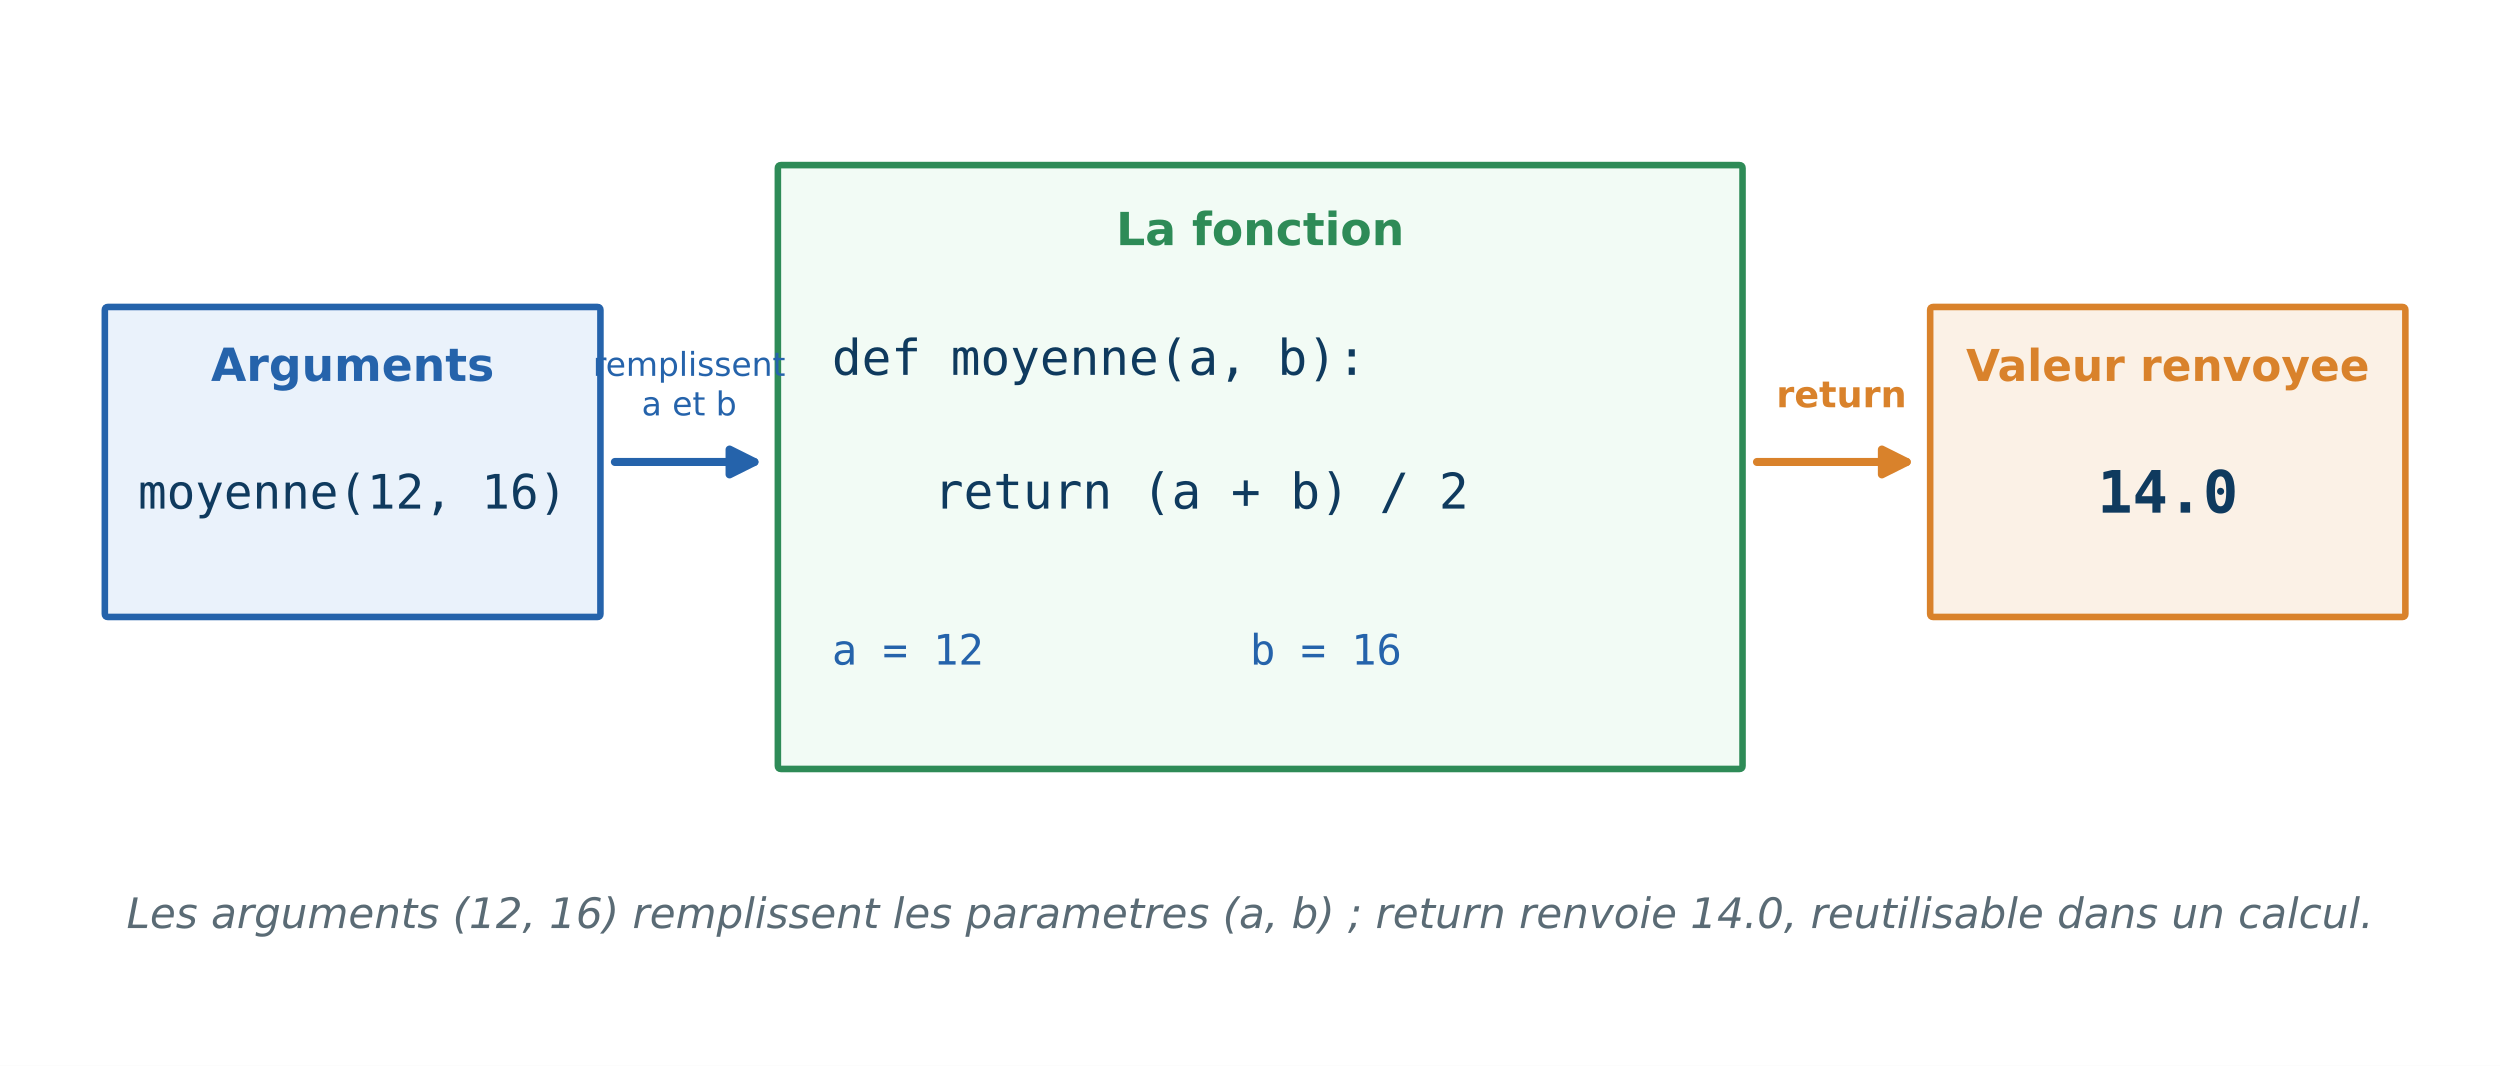
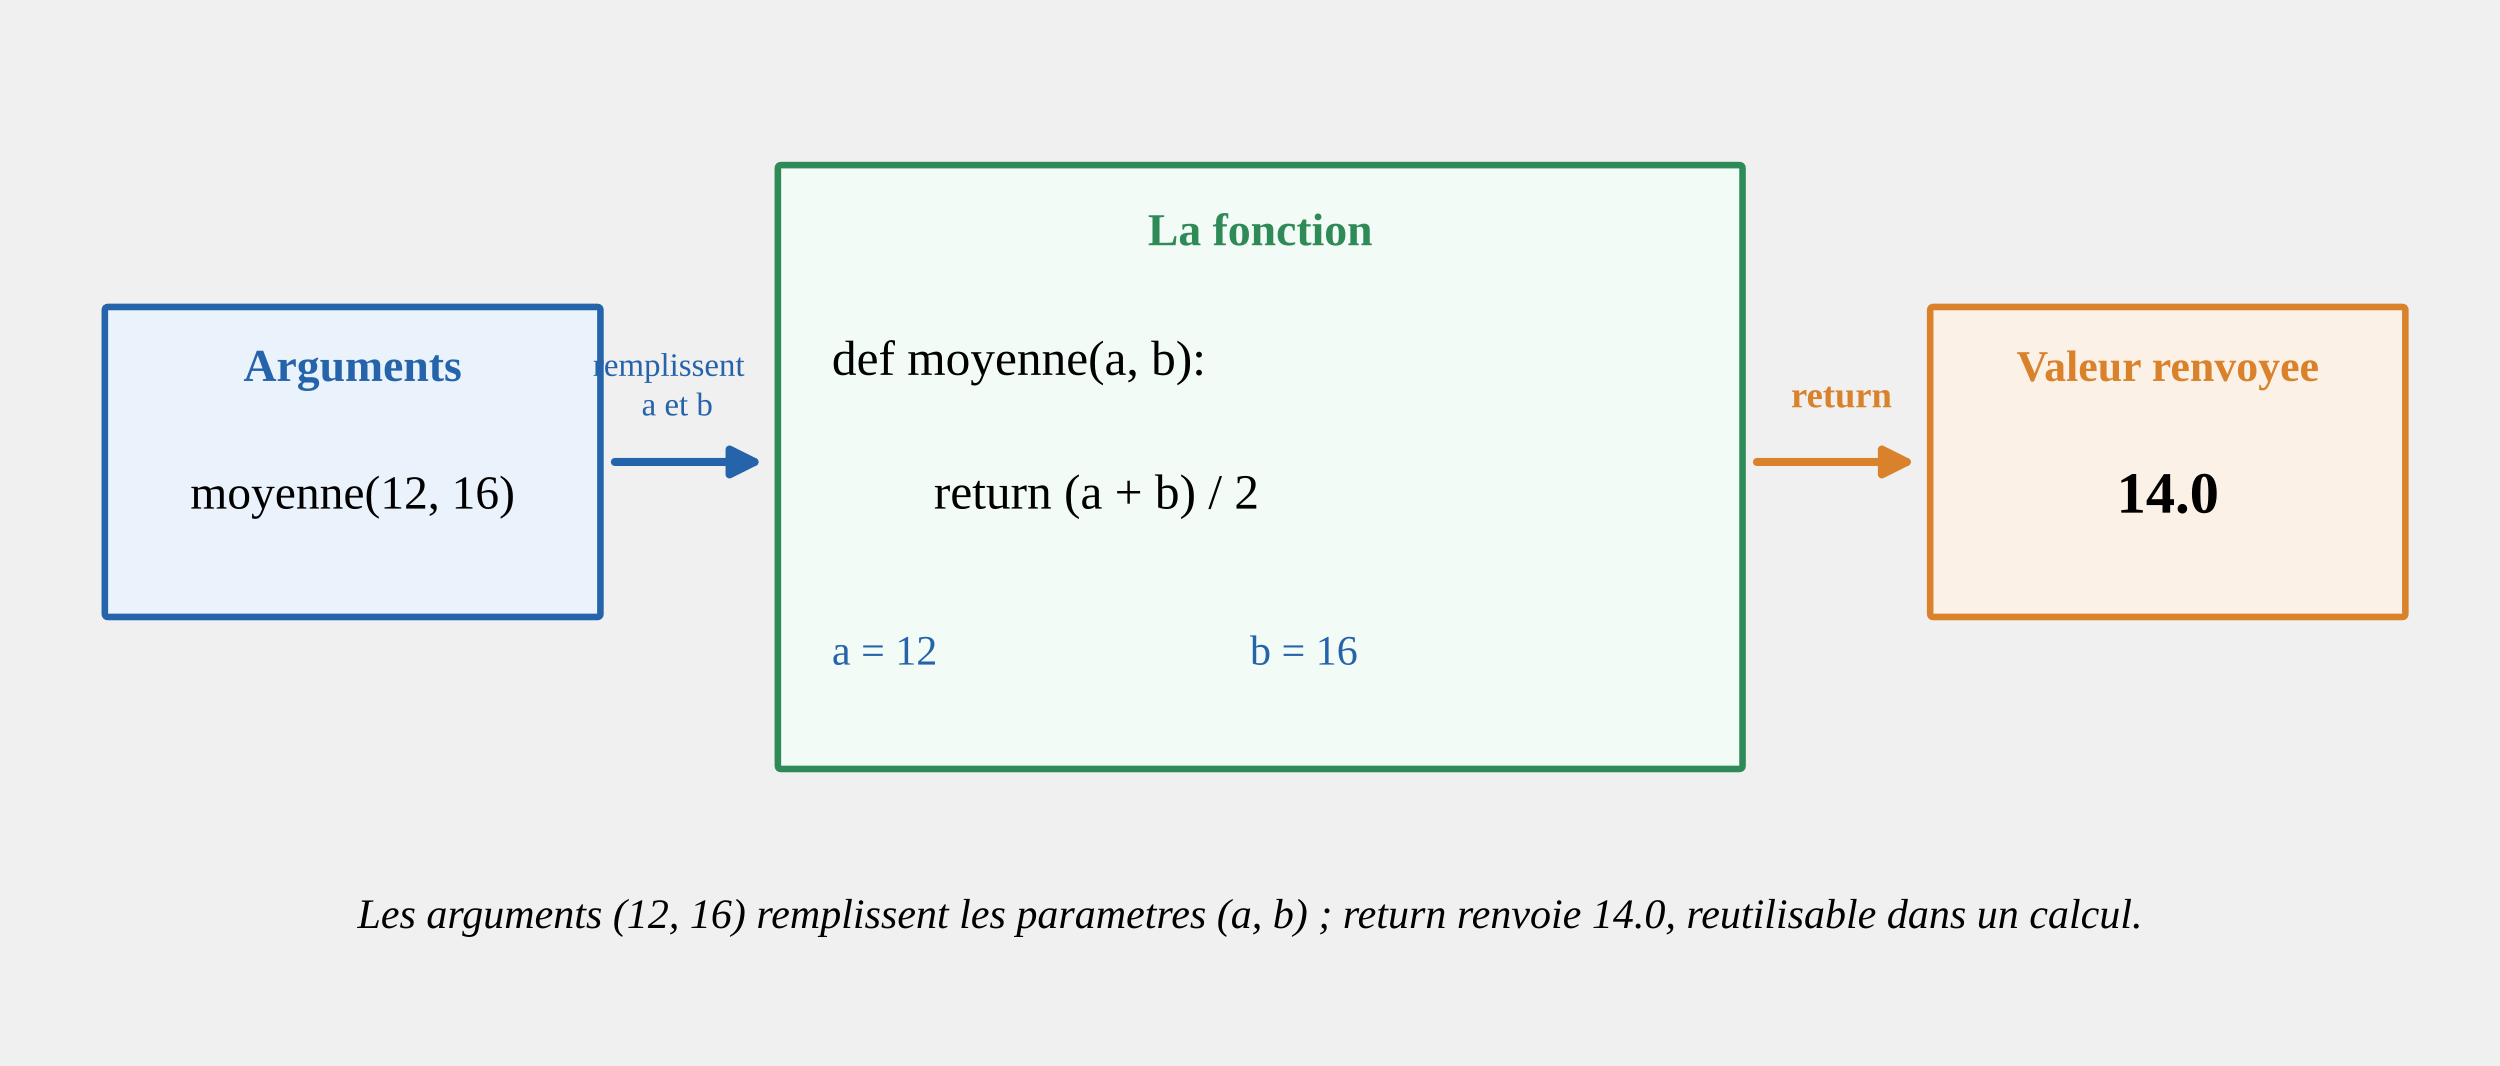
<svg xmlns="http://www.w3.org/2000/svg" width="684pt" height="291.6pt" viewBox="0 0 684 291.6" version="1.1">
  <defs>
    <style type="text/css">*{stroke-linejoin: round; stroke-linecap: butt}</style>
  </defs>
  <g id="figure_1">
    <g id="patch_1">
-       <path d="M 0 291.6  L 684 291.6  L 684 0  L 0 0  z " style="fill: #ffffff" />
+       <path d="M 0 291.6  L 684 291.6  L 684 0  L 0 0  z " style="fill: none" />
    </g>
    <g id="axes_1">
      <g id="patch_2">
        <path d="M 29.52 168.808  L 163.44 168.808  Q 164.277 168.808 164.277 167.976  L 164.277 84.816  Q 164.277 83.984 163.44 83.984  L 29.52 83.984  Q 28.683 83.984 28.683 84.816  L 28.683 167.976  Q 28.683 168.808 29.52 168.808  z " clip-path="url(#p0b4e0799a5)" style="fill: #eaf2fb; stroke: #2563ab; stroke-width: 1.8; stroke-linejoin: miter" />
      </g>
      <g id="patch_3">
        <path d="M 213.66 210.388  L 475.92 210.388  Q 476.757 210.388 476.757 209.556  L 476.757 46.008  Q 476.757 45.176 475.92 45.176  L 213.66 45.176  Q 212.823 45.176 212.823 46.008  L 212.823 209.556  Q 212.823 210.388 213.66 210.388  z " clip-path="url(#p0b4e0799a5)" style="fill: #f2fbf5; stroke: #2e8b57; stroke-width: 1.8; stroke-linejoin: miter" />
      </g>
      <g id="patch_4">
        <path d="M 528.93 168.808  L 657.27 168.808  Q 658.107 168.808 658.107 167.976  L 658.107 84.816  Q 658.107 83.984 657.27 83.984  L 528.93 83.984  Q 528.093 83.984 528.093 84.816  L 528.093 167.976  Q 528.093 168.808 528.93 168.808  z " clip-path="url(#p0b4e0799a5)" style="fill: #fbf1e6; stroke: #d9822b; stroke-width: 1.8; stroke-linejoin: miter" />
      </g>
      <g id="patch_5">
        <path d="M 168.233 126.396  Q 188.551 126.396 206.409 126.396  " clip-path="url(#p0b4e0799a5)" style="fill: none; stroke: #2563ab; stroke-width: 2.2; stroke-linecap: round" />
        <path d="M 199.609 122.996  L 206.409 126.396  L 199.609 129.796  z " clip-path="url(#p0b4e0799a5)" style="fill: #2563ab; stroke: #2563ab; stroke-width: 2.2; stroke-linecap: round" />
      </g>
      <g id="patch_6">
        <path d="M 480.71 126.396  Q 502.426 126.396 521.681 126.396  " clip-path="url(#p0b4e0799a5)" style="fill: none; stroke: #d9822b; stroke-width: 2.2; stroke-linecap: round" />
        <path d="M 514.881 122.996  L 521.681 126.396  L 514.881 129.796  z " clip-path="url(#p0b4e0799a5)" style="fill: #d9822b; stroke: #d9822b; stroke-width: 2.2; stroke-linecap: round" />
      </g>
      <g id="text_1">
-         <text style="font-weight: 700; font-size: 12.5px; font-family: 'DejaVu Sans'; text-anchor: middle; fill: #2563ab" x="96.48" y="104.22" transform="rotate(-0 96.48 104.22)">Arguments</text>
+         <text style="font-weight: 700; font-size: 12.5px; font-family: inherit; text-anchor: middle; fill: #2563ab" x="96.48" y="104.22" transform="rotate(-0 96.48 104.22)">Arguments</text>
      </g>
      <g id="text_2">
-         <text style="font-size: 13px; font-family: 'DejaVu Sans Mono', 'Bitstream Vera Sans Mono', 'Computer Modern Typewriter', 'Andale Mono', 'Nimbus Mono L', 'Courier New', 'Courier', 'Fixed', 'Terminal', monospace; text-anchor: middle; fill: #0f3a5e" x="96.48" y="139.147" transform="rotate(-0 96.48 139.1472)">moyenne(12, 16)</text>
+         <text style="font-size: 13px; font-family: inherit; text-anchor: middle; fill: currentColor" x="96.48" y="139.147" transform="rotate(-0 96.48 139.1472)">moyenne(12, 16)</text>
      </g>
      <g id="text_3">
-         <text style="font-weight: 700; font-size: 12.5px; font-family: 'DejaVu Sans'; text-anchor: middle; fill: #2e8b57" x="344.79" y="67.075" transform="rotate(-0 344.79 67.0752)">La fonction</text>
+         <text style="font-weight: 700; font-size: 12.5px; font-family: inherit; text-anchor: middle; fill: #2e8b57" x="344.79" y="67.075" transform="rotate(-0 344.79 67.0752)">La fonction</text>
      </g>
      <g id="text_4">
-         <text style="font-size: 13.5px; font-family: 'DejaVu Sans Mono', 'Bitstream Vera Sans Mono', 'Computer Modern Typewriter', 'Andale Mono', 'Nimbus Mono L', 'Courier New', 'Courier', 'Fixed', 'Terminal', monospace; text-anchor: start; fill: #0f3a5e" x="227.61" y="102.557" transform="rotate(-0 227.61 102.5568)">def moyenne(a, b):</text>
+         <text style="font-size: 13.5px; font-family: inherit; text-anchor: start; fill: currentColor" x="227.61" y="102.557" transform="rotate(-0 227.61 102.5568)">def moyenne(a, b):</text>
      </g>
      <g id="text_5">
-         <text style="font-size: 13.5px; font-family: 'DejaVu Sans Mono', 'Bitstream Vera Sans Mono', 'Computer Modern Typewriter', 'Andale Mono', 'Nimbus Mono L', 'Courier New', 'Courier', 'Fixed', 'Terminal', monospace; text-anchor: start; fill: #0f3a5e" x="255.51" y="139.147" transform="rotate(-0 255.51 139.1472)">return (a + b) / 2</text>
+         <text style="font-size: 13.5px; font-family: inherit; text-anchor: start; fill: currentColor" x="255.51" y="139.147" transform="rotate(-0 255.51 139.1472)">return (a + b) / 2</text>
      </g>
      <g id="text_6">
-         <text style="font-size: 11.5px; font-family: 'DejaVu Sans Mono', 'Bitstream Vera Sans Mono', 'Computer Modern Typewriter', 'Andale Mono', 'Nimbus Mono L', 'Courier New', 'Courier', 'Fixed', 'Terminal', monospace; text-anchor: start; fill: #2563ab" x="227.61" y="181.836" transform="rotate(-0 227.61 181.836)">a = 12</text>
+         <text style="font-size: 11.5px; font-family: inherit; text-anchor: start; fill: #2563ab" x="227.61" y="181.836" transform="rotate(-0 227.61 181.836)">a = 12</text>
      </g>
      <g id="text_7">
-         <text style="font-size: 11.5px; font-family: 'DejaVu Sans Mono', 'Bitstream Vera Sans Mono', 'Computer Modern Typewriter', 'Andale Mono', 'Nimbus Mono L', 'Courier New', 'Courier', 'Fixed', 'Terminal', monospace; text-anchor: start; fill: #2563ab" x="342" y="181.836" transform="rotate(-0 342 181.836)">b = 16</text>
+         <text style="font-size: 11.5px; font-family: inherit; text-anchor: start; fill: #2563ab" x="342" y="181.836" transform="rotate(-0 342 181.836)">b = 16</text>
      </g>
      <g id="text_8">
-         <text style="font-weight: 700; font-size: 12px; font-family: 'DejaVu Sans'; text-anchor: middle; fill: #d9822b" x="593.1" y="104.22" transform="rotate(-0 593.1 104.22)">Valeur renvoyee</text>
+         <text style="font-weight: 700; font-size: 12px; font-family: inherit; text-anchor: middle; fill: #d9822b" x="593.1" y="104.22" transform="rotate(-0 593.1 104.22)">Valeur renvoyee</text>
      </g>
      <g id="text_9">
-         <text style="font-weight: 700; font-size: 16px; font-family: 'DejaVu Sans Mono', 'Bitstream Vera Sans Mono', 'Computer Modern Typewriter', 'Andale Mono', 'Nimbus Mono L', 'Courier New', 'Courier', 'Fixed', 'Terminal', monospace; text-anchor: middle; fill: #0f3a5e" x="593.1" y="140.256" transform="rotate(-0 593.1 140.256)">14.0</text>
+         <text style="font-weight: 700; font-size: 16px; font-family: inherit; text-anchor: middle; fill: currentColor" x="593.1" y="140.256" transform="rotate(-0 593.1 140.256)">14.0</text>
      </g>
      <g id="text_10">
-         <text style="font-size: 9px; font-family: 'DejaVu Sans'; fill: #2563ab" transform="translate(162.2166 102.8423)">remplissent</text>
-         <text style="font-size: 9px; font-family: 'DejaVu Sans'; fill: #2563ab" transform="translate(175.5422 113.6448)">a et b</text>
+         <text style="font-size: 9px; font-family: inherit; fill: #2563ab" transform="translate(162.2166 102.8423)">remplissent</text>
+         <text style="font-size: 9px; font-family: inherit; fill: #2563ab" transform="translate(175.5422 113.6448)">a et b</text>
      </g>
      <g id="text_11">
-         <text style="font-weight: 700; font-size: 10px; font-family: 'DejaVu Sans'; text-anchor: middle; fill: #d9822b" x="503.82" y="111.427" transform="rotate(-0 503.82 111.4272)">return</text>
+         <text style="font-weight: 700; font-size: 10px; font-family: inherit; text-anchor: middle; fill: #d9822b" x="503.82" y="111.427" transform="rotate(-0 503.82 111.4272)">return</text>
      </g>
      <g id="text_12">
-         <text style="font-style: italic; font-size: 11.5px; font-family: 'DejaVu Sans'; text-anchor: middle; fill: #5a6b75" x="342" y="253.908" transform="rotate(-0 342 253.908)">Les arguments (12, 16) remplissent les parametres (a, b) ; return renvoie 14.0, reutilisable dans un calcul.</text>
+         <text style="font-style: italic; font-size: 11.5px; font-family: inherit; text-anchor: middle; fill: currentColor" x="342" y="253.908" transform="rotate(-0 342 253.908)">Les arguments (12, 16) remplissent les parametres (a, b) ; return renvoie 14.0, reutilisable dans un calcul.</text>
      </g>
    </g>
  </g>
  <defs>
    <clipPath id="p0b4e0799a5">
      <rect x="7.2" y="7.2" width="669.6" height="277.2" />
    </clipPath>
  </defs>
</svg>
